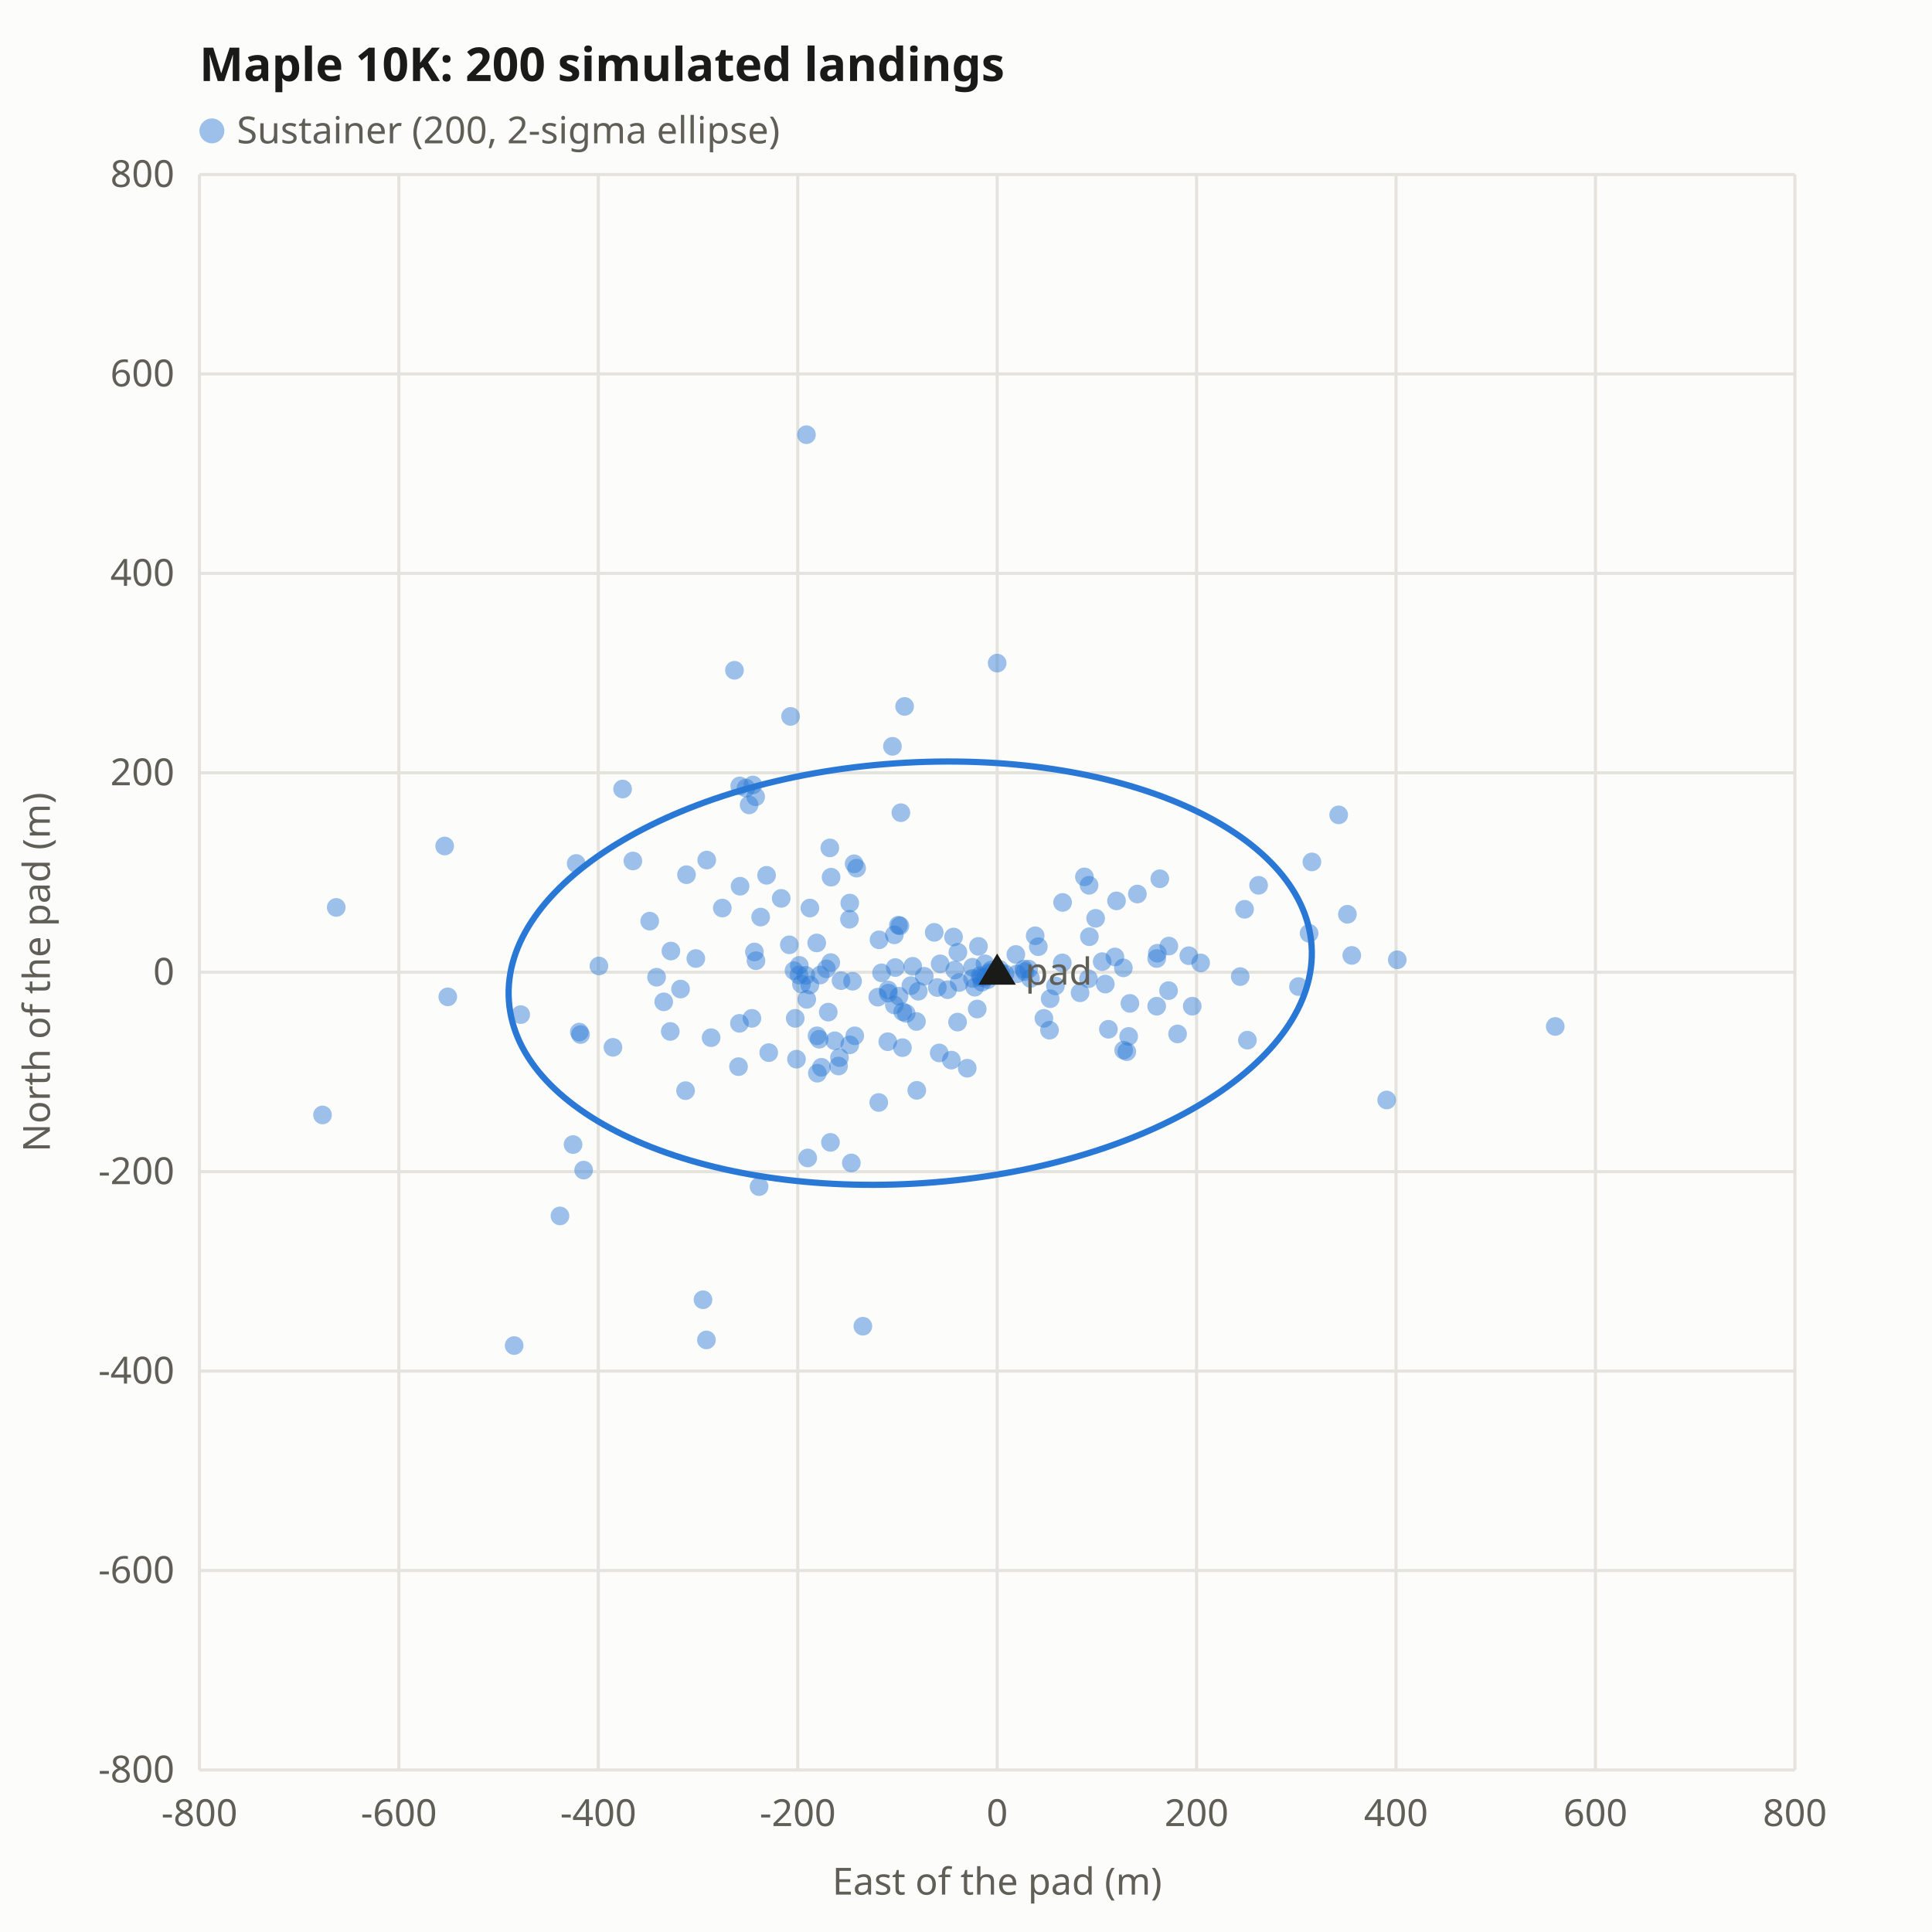
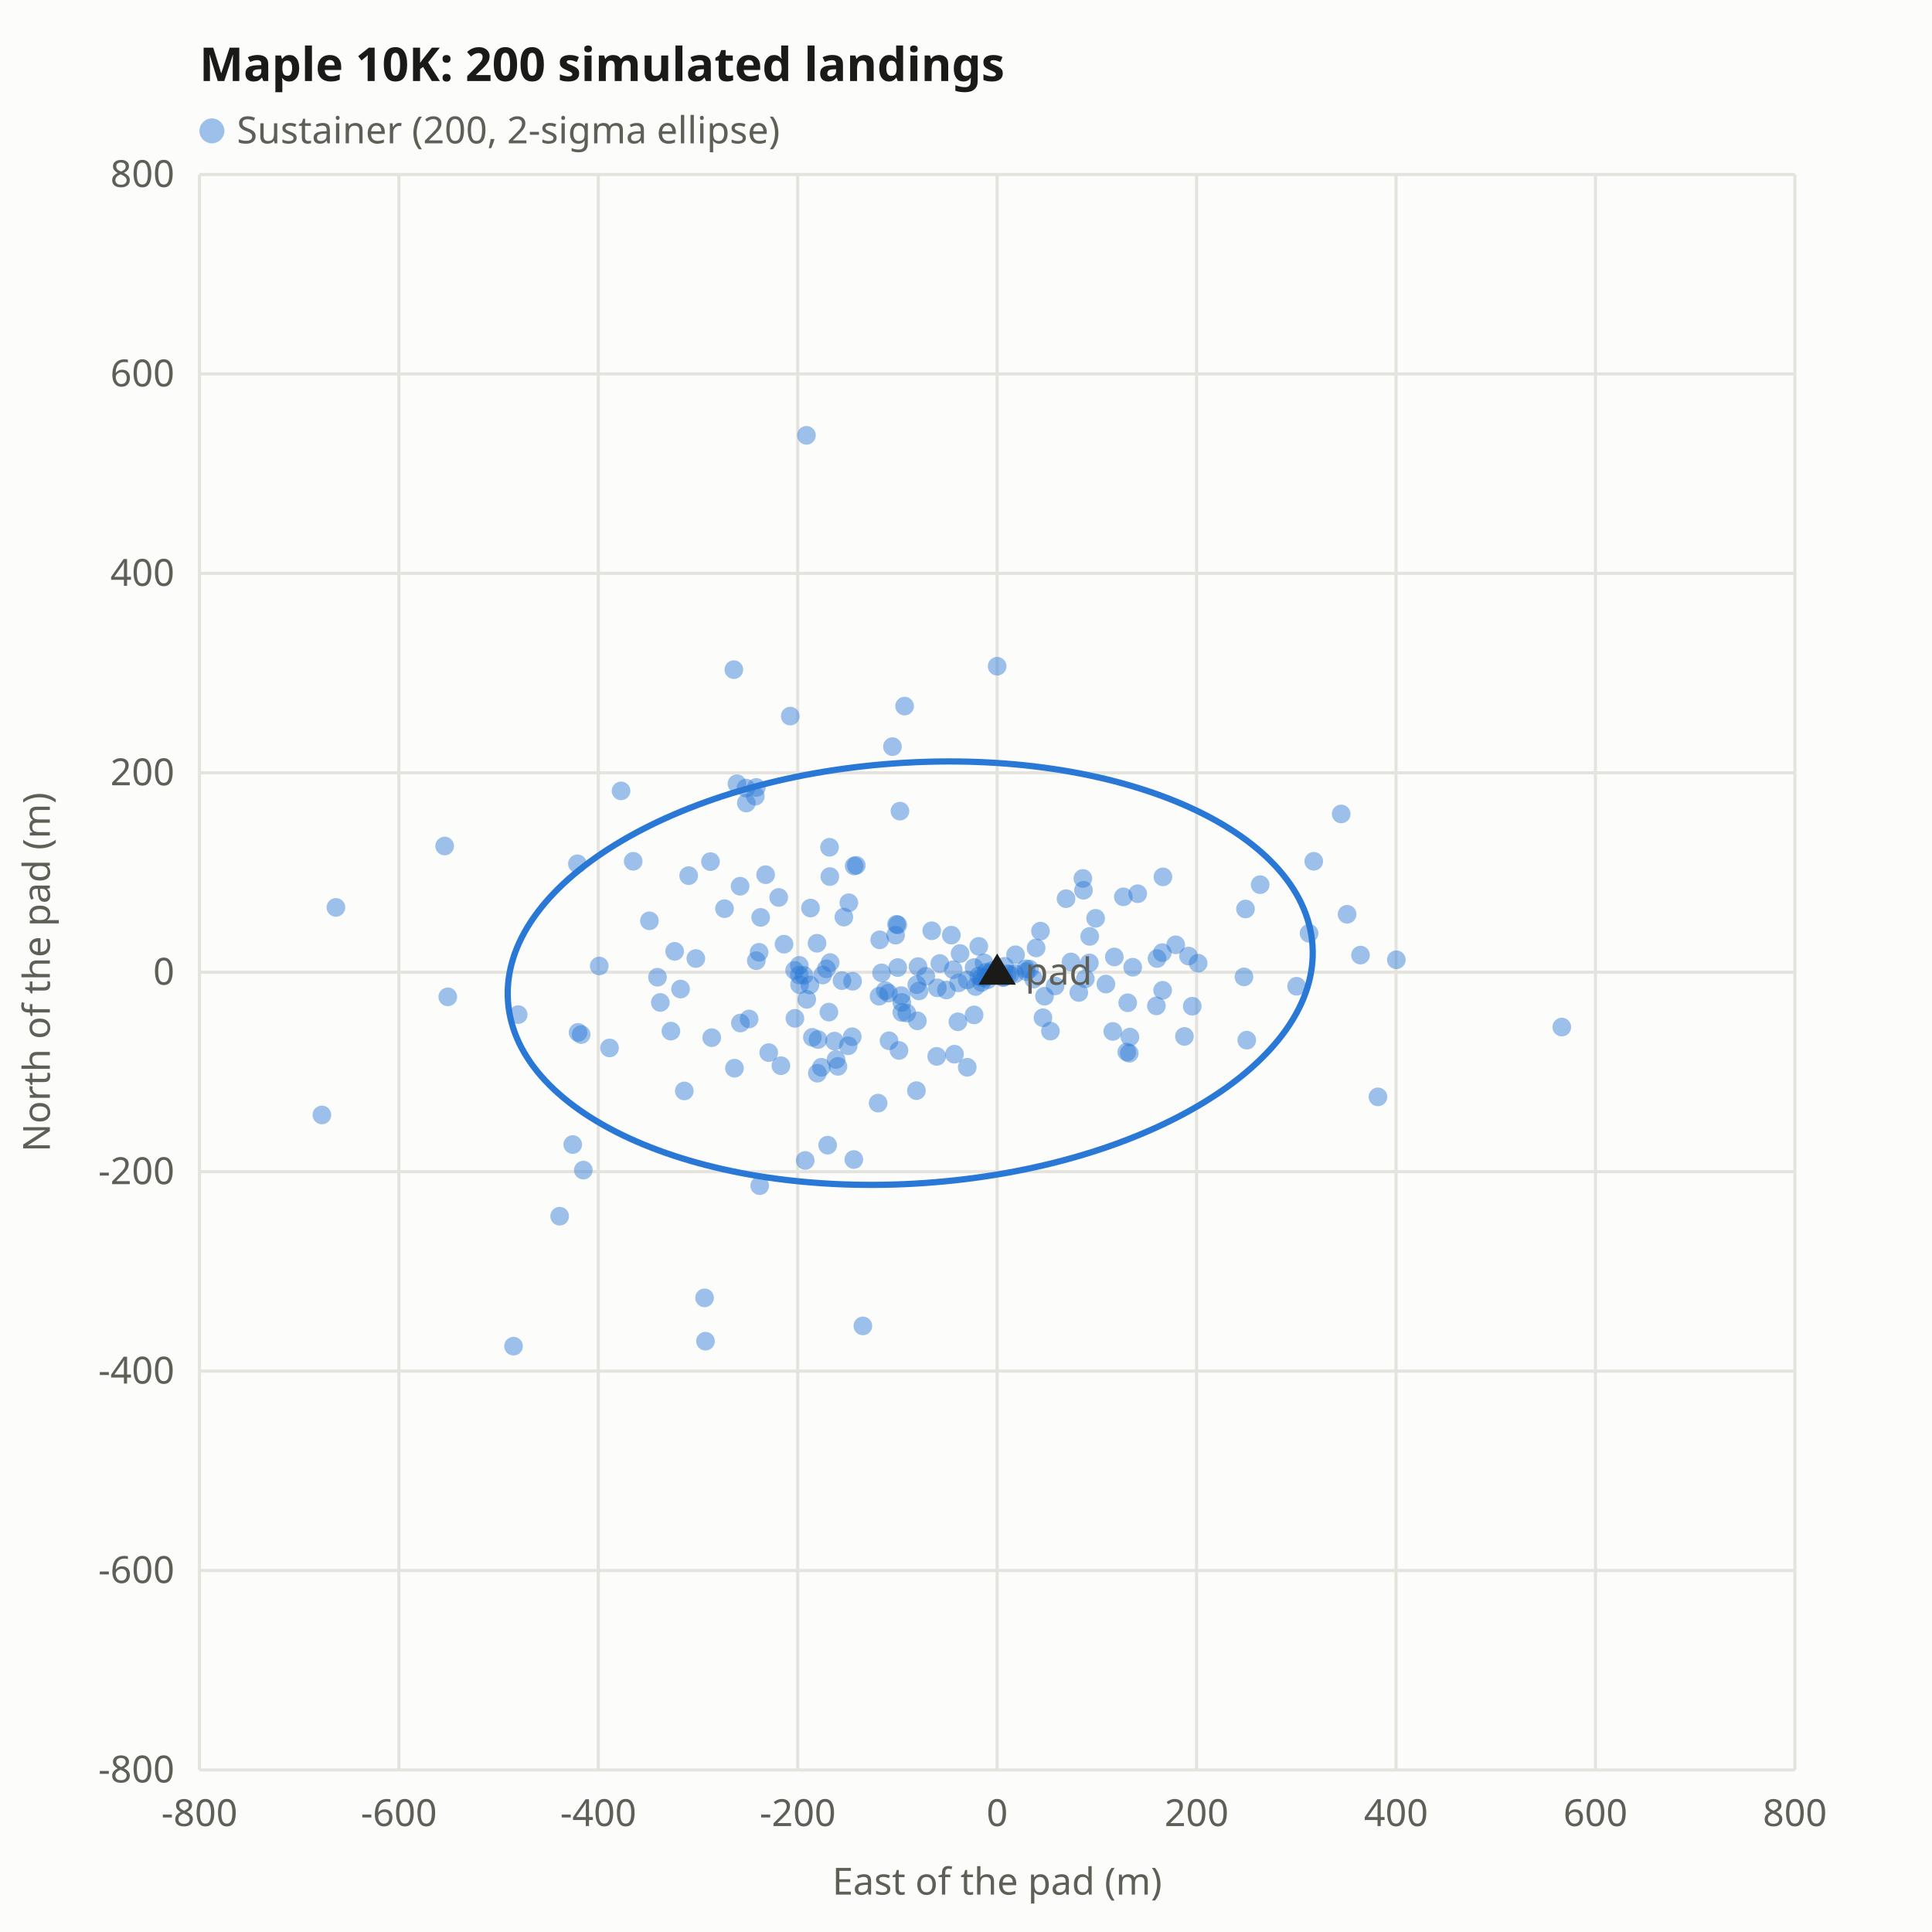
<svg xmlns="http://www.w3.org/2000/svg" viewBox="0 0 620 620" width="620" height="620" role="img" aria-label="Maple 10K: 200 simulated landings">
  <style>
.bg{fill:#fcfcfb}.grid{stroke:#e4e3de;stroke-width:1}.axis{stroke:#b8b7ae;stroke-width:1}.t1{fill:#1a1a19;font:600 15px system-ui,sans-serif}.t2{fill:#5f5e57;font:12px system-ui,sans-serif}.p0{fill:#2a78d6;fill-opacity:.45}.p1{fill:#d9480f;fill-opacity:.45}.e0{fill:none;stroke:#2a78d6;stroke-width:2}.e1{fill:none;stroke:#d9480f;stroke-width:2;stroke-dasharray:5 3}.pad{fill:#1a1a19}
@media (prefers-color-scheme: dark){.bg{fill:#1a1a19}.grid{stroke:#34332f}.axis{stroke:#5f5e57}.t1{fill:#ffffff}.t2{fill:#c3c2b7}.p0{fill:#3987e5}.p1{fill:#f08c4f}.e0{stroke:#3987e5}.e1{stroke:#f08c4f}.pad{fill:#ffffff}}
</style>
  <rect class="bg" width="620" height="620" />
  <text class="t1" x="64" y="26">Maple 10K: 200 simulated landings</text>
  <line class="grid" x1="64.0" x2="64.0" y1="56" y2="568.0" />
  <line class="grid" x1="64" x2="576.0" y1="568.0" y2="568.0" />
  <text class="t2" x="64.0" y="586.0" text-anchor="middle">-800</text>
  <text class="t2" x="56" y="572.0" text-anchor="end">-800</text>
  <line class="grid" x1="128.0" x2="128.0" y1="56" y2="568.0" />
  <line class="grid" x1="64" x2="576.0" y1="504.0" y2="504.0" />
  <text class="t2" x="128.0" y="586.0" text-anchor="middle">-600</text>
  <text class="t2" x="56" y="508.0" text-anchor="end">-600</text>
  <line class="grid" x1="192.0" x2="192.0" y1="56" y2="568.0" />
  <line class="grid" x1="64" x2="576.0" y1="440.0" y2="440.0" />
  <text class="t2" x="192.0" y="586.0" text-anchor="middle">-400</text>
  <text class="t2" x="56" y="444.0" text-anchor="end">-400</text>
  <line class="grid" x1="256.0" x2="256.0" y1="56" y2="568.0" />
  <line class="grid" x1="64" x2="576.0" y1="376.0" y2="376.0" />
  <text class="t2" x="256.0" y="586.0" text-anchor="middle">-200</text>
  <text class="t2" x="56" y="380.0" text-anchor="end">-200</text>
  <line class="grid" x1="320.0" x2="320.0" y1="56" y2="568.0" />
  <line class="grid" x1="64" x2="576.0" y1="312.0" y2="312.0" />
  <text class="t2" x="320.0" y="586.0" text-anchor="middle">0</text>
  <text class="t2" x="56" y="316.0" text-anchor="end">0</text>
  <line class="grid" x1="384.0" x2="384.0" y1="56" y2="568.0" />
  <line class="grid" x1="64" x2="576.0" y1="248.0" y2="248.0" />
  <text class="t2" x="384.0" y="586.0" text-anchor="middle">200</text>
  <text class="t2" x="56" y="252.0" text-anchor="end">200</text>
  <line class="grid" x1="448.0" x2="448.0" y1="56" y2="568.0" />
  <line class="grid" x1="64" x2="576.0" y1="184.0" y2="184.0" />
  <text class="t2" x="448.0" y="586.0" text-anchor="middle">400</text>
  <text class="t2" x="56" y="188.0" text-anchor="end">400</text>
  <line class="grid" x1="512.0" x2="512.0" y1="56" y2="568.0" />
  <line class="grid" x1="64" x2="576.0" y1="120.0" y2="120.0" />
  <text class="t2" x="512.0" y="586.0" text-anchor="middle">600</text>
  <text class="t2" x="56" y="124.0" text-anchor="end">600</text>
  <line class="grid" x1="576.0" x2="576.0" y1="56" y2="568.0" />
  <line class="grid" x1="64" x2="576.0" y1="56.0" y2="56.0" />
  <text class="t2" x="576.0" y="586.0" text-anchor="middle">800</text>
  <text class="t2" x="56" y="60.0" text-anchor="end">800</text>
  <text class="t2" x="320.0" y="608" text-anchor="middle">East of the pad (m)</text>
  <text class="t2" transform="translate(16 312.0) rotate(-90)" text-anchor="middle">North of the pad (m)</text>
-   <circle class="p0" cx="403.9" cy="284.1" r="3" />
-   <circle class="p0" cx="263.2" cy="312.9" r="3" />
-   <circle class="p0" cx="237.3" cy="328.4" r="3" />
-   <circle class="p0" cx="314.0" cy="303.7" r="3" />
-   <circle class="p0" cx="259.2" cy="371.6" r="3" />
-   <circle class="p0" cx="362.2" cy="332.6" r="3" />
-   <circle class="p0" cx="107.9" cy="291.2" r="3" />
-   <circle class="p0" cx="375.0" cy="317.9" r="3" />
-   <circle class="p0" cx="360.6" cy="337.0" r="3" />
-   <circle class="p0" cx="433.8" cy="306.6" r="3" />
-   <circle class="p0" cx="314.5" cy="313.1" r="3" />
-   <circle class="p0" cx="320.5" cy="312.4" r="3" />
-   <circle class="p0" cx="215.3" cy="305.2" r="3" />
-   <circle class="p0" cx="292.9" cy="310.1" r="3" />
-   <circle class="p0" cx="330.7" cy="314.0" r="3" />
-   <circle class="p0" cx="337.0" cy="320.5" r="3" />
-   <circle class="p0" cx="320.0" cy="212.8" r="3" />
-   <circle class="p0" cx="320.1" cy="312.7" r="3" />
-   <circle class="p0" cx="253.3" cy="303.2" r="3" />
+   <circle class="p0" cx="404.4" cy="283.9" r="3" />
+   <circle class="p0" cx="264.0" cy="312.9" r="3" />
+   <circle class="p0" cx="237.6" cy="328.3" r="3" />
+   <circle class="p0" cx="314.1" cy="303.7" r="3" />
+   <circle class="p0" cx="258.4" cy="372.4" r="3" />
+   <circle class="p0" cx="362.6" cy="332.8" r="3" />
+   <circle class="p0" cx="107.8" cy="291.2" r="3" />
+   <circle class="p0" cx="373.1" cy="317.8" r="3" />
+   <circle class="p0" cx="361.6" cy="337.6" r="3" />
+   <circle class="p0" cx="436.6" cy="306.5" r="3" />
+   <circle class="p0" cx="314.1" cy="313.2" r="3" />
+   <circle class="p0" cx="320.1" cy="312.3" r="3" />
+   <circle class="p0" cx="216.5" cy="305.3" r="3" />
+   <circle class="p0" cx="294.6" cy="310.2" r="3" />
+   <circle class="p0" cx="331.7" cy="314.2" r="3" />
+   <circle class="p0" cx="335.2" cy="319.7" r="3" />
+   <circle class="p0" cx="320.0" cy="213.8" r="3" />
+   <circle class="p0" cx="321.8" cy="313.7" r="3" />
+   <circle class="p0" cx="251.6" cy="303.0" r="3" />
  <circle class="p0" cx="262.3" cy="344.4" r="3" />
-   <circle class="p0" cx="301.7" cy="309.3" r="3" />
+   <circle class="p0" cx="301.6" cy="309.2" r="3" />
  <circle class="p0" cx="259.9" cy="316.1" r="3" />
-   <circle class="p0" cx="313.6" cy="323.8" r="3" />
-   <circle class="p0" cx="290.3" cy="226.7" r="3" />
-   <circle class="p0" cx="240.4" cy="258.3" r="3" />
+   <circle class="p0" cx="312.6" cy="325.7" r="3" />
+   <circle class="p0" cx="290.3" cy="226.6" r="3" />
+   <circle class="p0" cx="239.5" cy="257.7" r="3" />
  <circle class="p0" cx="258.9" cy="320.7" r="3" />
-   <circle class="p0" cx="307.8" cy="315.3" r="3" />
-   <circle class="p0" cx="237.0" cy="342.3" r="3" />
-   <circle class="p0" cx="259.9" cy="291.4" r="3" />
-   <circle class="p0" cx="288.8" cy="297.1" r="3" />
-   <circle class="p0" cx="381.5" cy="306.7" r="3" />
-   <circle class="p0" cx="186.3" cy="332.0" r="3" />
-   <circle class="p0" cx="341.0" cy="289.6" r="3" />
-   <circle class="p0" cx="258.6" cy="313.0" r="3" />
+   <circle class="p0" cx="307.6" cy="315.4" r="3" />
+   <circle class="p0" cx="235.7" cy="342.8" r="3" />
+   <circle class="p0" cx="260.1" cy="291.4" r="3" />
+   <circle class="p0" cx="287.7" cy="296.6" r="3" />
+   <circle class="p0" cx="381.4" cy="306.8" r="3" />
+   <circle class="p0" cx="186.5" cy="332.0" r="3" />
+   <circle class="p0" cx="342.1" cy="288.4" r="3" />
+   <circle class="p0" cx="258.0" cy="313.0" r="3" />
  <circle class="p0" cx="382.6" cy="322.9" r="3" />
  <circle class="p0" cx="265.2" cy="310.9" r="3" />
-   <circle class="p0" cx="192.2" cy="310.0" r="3" />
-   <circle class="p0" cx="243.6" cy="380.8" r="3" />
-   <circle class="p0" cx="285.0" cy="317.7" r="3" />
-   <circle class="p0" cx="358.3" cy="289.1" r="3" />
-   <circle class="p0" cx="338.7" cy="316.4" r="3" />
+   <circle class="p0" cx="192.3" cy="310.0" r="3" />
+   <circle class="p0" cx="243.8" cy="380.5" r="3" />
+   <circle class="p0" cx="284.1" cy="317.9" r="3" />
+   <circle class="p0" cx="360.5" cy="287.8" r="3" />
+   <circle class="p0" cx="338.6" cy="316.4" r="3" />
  <circle class="p0" cx="317.0" cy="314.4" r="3" />
  <circle class="p0" cx="320.5" cy="312.6" r="3" />
-   <circle class="p0" cx="336.8" cy="330.6" r="3" />
-   <circle class="p0" cx="320.0" cy="312.6" r="3" />
-   <circle class="p0" cx="282.0" cy="353.8" r="3" />
+   <circle class="p0" cx="337.1" cy="330.9" r="3" />
+   <circle class="p0" cx="322.2" cy="313.6" r="3" />
+   <circle class="p0" cx="281.8" cy="354.0" r="3" />
  <circle class="p0" cx="351.6" cy="294.7" r="3" />
-   <circle class="p0" cx="315.1" cy="315.2" r="3" />
-   <circle class="p0" cx="333.2" cy="303.8" r="3" />
-   <circle class="p0" cx="242.1" cy="305.5" r="3" />
-   <circle class="p0" cx="499.1" cy="329.4" r="3" />
-   <circle class="p0" cx="265.8" cy="324.8" r="3" />
-   <circle class="p0" cx="272.6" cy="295.0" r="3" />
-   <circle class="p0" cx="348.0" cy="281.4" r="3" />
-   <circle class="p0" cx="292.3" cy="316.3" r="3" />
+   <circle class="p0" cx="315.0" cy="315.3" r="3" />
+   <circle class="p0" cx="332.5" cy="304.2" r="3" />
+   <circle class="p0" cx="243.6" cy="305.6" r="3" />
+   <circle class="p0" cx="501.2" cy="329.6" r="3" />
+   <circle class="p0" cx="266.0" cy="324.8" r="3" />
+   <circle class="p0" cx="270.8" cy="294.3" r="3" />
+   <circle class="p0" cx="347.5" cy="281.9" r="3" />
+   <circle class="p0" cx="294.2" cy="316.0" r="3" />
  <circle class="p0" cx="420.1" cy="299.5" r="3" />
-   <circle class="p0" cx="318.3" cy="312.2" r="3" />
-   <circle class="p0" cx="328.6" cy="311.0" r="3" />
-   <circle class="p0" cx="330.1" cy="311.0" r="3" />
-   <circle class="p0" cx="273.2" cy="373.2" r="3" />
-   <circle class="p0" cx="332.2" cy="300.3" r="3" />
-   <circle class="p0" cx="210.7" cy="313.6" r="3" />
-   <circle class="p0" cx="187.3" cy="375.5" r="3" />
-   <circle class="p0" cx="361.6" cy="337.5" r="3" />
-   <circle class="p0" cx="287.3" cy="310.5" r="3" />
-   <circle class="p0" cx="237.4" cy="252.2" r="3" />
-   <circle class="p0" cx="276.9" cy="425.6" r="3" />
-   <circle class="p0" cx="326.4" cy="312.5" r="3" />
+   <circle class="p0" cx="317.7" cy="312.2" r="3" />
+   <circle class="p0" cx="329.2" cy="310.9" r="3" />
+   <circle class="p0" cx="330.4" cy="311.0" r="3" />
+   <circle class="p0" cx="274.0" cy="372.1" r="3" />
+   <circle class="p0" cx="333.9" cy="298.8" r="3" />
+   <circle class="p0" cx="211.0" cy="313.6" r="3" />
+   <circle class="p0" cx="187.2" cy="375.5" r="3" />
+   <circle class="p0" cx="362.4" cy="338.0" r="3" />
+   <circle class="p0" cx="288.1" cy="310.5" r="3" />
+   <circle class="p0" cx="236.5" cy="251.5" r="3" />
+   <circle class="p0" cx="276.9" cy="425.5" r="3" />
+   <circle class="p0" cx="325.7" cy="312.5" r="3" />
  <circle class="p0" cx="223.3" cy="307.6" r="3" />
-   <circle class="p0" cx="257.2" cy="315.8" r="3" />
-   <circle class="p0" cx="256.4" cy="312.9" r="3" />
-   <circle class="p0" cx="306.0" cy="300.7" r="3" />
-   <circle class="p0" cx="258.8" cy="139.5" r="3" />
-   <circle class="p0" cx="416.7" cy="316.6" r="3" />
-   <circle class="p0" cx="272.7" cy="289.8" r="3" />
-   <circle class="p0" cx="244.1" cy="294.3" r="3" />
-   <circle class="p0" cx="372.2" cy="282.0" r="3" />
-   <circle class="p0" cx="241.6" cy="251.9" r="3" />
+   <circle class="p0" cx="256.6" cy="316.0" r="3" />
+   <circle class="p0" cx="256.5" cy="312.9" r="3" />
+   <circle class="p0" cx="305.3" cy="300.1" r="3" />
+   <circle class="p0" cx="258.8" cy="139.7" r="3" />
+   <circle class="p0" cx="416.1" cy="316.5" r="3" />
+   <circle class="p0" cx="272.4" cy="289.7" r="3" />
+   <circle class="p0" cx="244.1" cy="294.4" r="3" />
+   <circle class="p0" cx="373.2" cy="281.4" r="3" />
+   <circle class="p0" cx="242.7" cy="252.7" r="3" />
  <circle class="p0" cx="282.9" cy="312.2" r="3" />
-   <circle class="p0" cx="335.0" cy="326.8" r="3" />
-   <circle class="p0" cx="371.2" cy="322.9" r="3" />
-   <circle class="p0" cx="301.4" cy="337.9" r="3" />
-   <circle class="p0" cx="220.0" cy="350.0" r="3" />
-   <circle class="p0" cx="349.6" cy="300.6" r="3" />
+   <circle class="p0" cx="334.7" cy="326.6" r="3" />
+   <circle class="p0" cx="371.1" cy="322.8" r="3" />
+   <circle class="p0" cx="300.6" cy="339.0" r="3" />
+   <circle class="p0" cx="219.6" cy="350.1" r="3" />
+   <circle class="p0" cx="349.7" cy="300.5" r="3" />
  <circle class="p0" cx="263.6" cy="342.5" r="3" />
-   <circle class="p0" cx="316.3" cy="313.6" r="3" />
-   <circle class="p0" cx="354.7" cy="315.8" r="3" />
-   <circle class="p0" cx="228.2" cy="333.0" r="3" />
+   <circle class="p0" cx="316.2" cy="313.7" r="3" />
+   <circle class="p0" cx="354.9" cy="315.8" r="3" />
+   <circle class="p0" cx="228.4" cy="333.0" r="3" />
  <circle class="p0" cx="143.7" cy="319.9" r="3" />
-   <circle class="p0" cx="274.3" cy="332.4" r="3" />
-   <circle class="p0" cx="167.1" cy="325.6" r="3" />
-   <circle class="p0" cx="266.3" cy="272.1" r="3" />
-   <circle class="p0" cx="307.4" cy="305.6" r="3" />
-   <circle class="p0" cx="250.7" cy="288.3" r="3" />
-   <circle class="p0" cx="307.3" cy="328.0" r="3" />
-   <circle class="p0" cx="319.8" cy="311.6" r="3" />
+   <circle class="p0" cx="273.5" cy="332.7" r="3" />
+   <circle class="p0" cx="166.3" cy="325.6" r="3" />
+   <circle class="p0" cx="266.2" cy="271.9" r="3" />
+   <circle class="p0" cx="308.1" cy="306.0" r="3" />
+   <circle class="p0" cx="249.9" cy="288.0" r="3" />
+   <circle class="p0" cx="307.4" cy="327.9" r="3" />
+   <circle class="p0" cx="318.1" cy="312.5" r="3" />
  <circle class="p0" cx="237.5" cy="284.4" r="3" />
-   <circle class="p0" cx="235.7" cy="215.1" r="3" />
-   <circle class="p0" cx="281.7" cy="320.0" r="3" />
-   <circle class="p0" cx="272.7" cy="335.3" r="3" />
+   <circle class="p0" cx="235.5" cy="214.9" r="3" />
+   <circle class="p0" cx="282.1" cy="319.7" r="3" />
+   <circle class="p0" cx="272.2" cy="335.6" r="3" />
  <circle class="p0" cx="142.7" cy="271.5" r="3" />
-   <circle class="p0" cx="326.0" cy="306.3" r="3" />
-   <circle class="p0" cx="299.8" cy="299.2" r="3" />
-   <circle class="p0" cx="365.0" cy="286.9" r="3" />
-   <circle class="p0" cx="288.5" cy="319.7" r="3" />
-   <circle class="p0" cx="287.0" cy="322.5" r="3" />
-   <circle class="p0" cx="255.6" cy="339.9" r="3" />
-   <circle class="p0" cx="282.1" cy="301.6" r="3" />
-   <circle class="p0" cx="375.1" cy="303.6" r="3" />
-   <circle class="p0" cx="253.7" cy="229.9" r="3" />
-   <circle class="p0" cx="310.4" cy="342.8" r="3" />
-   <circle class="p0" cx="349.3" cy="314.1" r="3" />
+   <circle class="p0" cx="325.9" cy="306.4" r="3" />
+   <circle class="p0" cx="299.0" cy="298.7" r="3" />
+   <circle class="p0" cx="365.1" cy="286.8" r="3" />
+   <circle class="p0" cx="289.2" cy="319.5" r="3" />
+   <circle class="p0" cx="289.4" cy="321.7" r="3" />
+   <circle class="p0" cx="250.6" cy="342.0" r="3" />
+   <circle class="p0" cx="282.3" cy="301.6" r="3" />
+   <circle class="p0" cx="377.3" cy="303.2" r="3" />
+   <circle class="p0" cx="253.6" cy="229.8" r="3" />
+   <circle class="p0" cx="310.4" cy="342.5" r="3" />
+   <circle class="p0" cx="348.3" cy="314.1" r="3" />
  <circle class="p0" cx="285.1" cy="318.7" r="3" />
-   <circle class="p0" cx="269.9" cy="314.7" r="3" />
-   <circle class="p0" cx="314.9" cy="313.7" r="3" />
-   <circle class="p0" cx="294.7" cy="318.1" r="3" />
-   <circle class="p0" cx="199.8" cy="253.2" r="3" />
-   <circle class="p0" cx="398.0" cy="313.4" r="3" />
+   <circle class="p0" cx="270.2" cy="314.7" r="3" />
+   <circle class="p0" cx="315.0" cy="313.7" r="3" />
+   <circle class="p0" cx="294.9" cy="318.0" r="3" />
+   <circle class="p0" cx="199.3" cy="253.8" r="3" />
+   <circle class="p0" cx="399.2" cy="313.5" r="3" />
  <circle class="p0" cx="256.5" cy="309.8" r="3" />
-   <circle class="p0" cx="242.6" cy="308.3" r="3" />
-   <circle class="p0" cx="287.0" cy="300.0" r="3" />
-   <circle class="p0" cx="215.1" cy="331.0" r="3" />
-   <circle class="p0" cx="269.4" cy="339.4" r="3" />
+   <circle class="p0" cx="242.7" cy="308.3" r="3" />
+   <circle class="p0" cx="287.4" cy="300.1" r="3" />
+   <circle class="p0" cx="215.3" cy="330.9" r="3" />
+   <circle class="p0" cx="268.3" cy="340.0" r="3" />
  <circle class="p0" cx="246.7" cy="337.8" r="3" />
-   <circle class="p0" cx="294.2" cy="349.9" r="3" />
+   <circle class="p0" cx="294.1" cy="350.0" r="3" />
  <circle class="p0" cx="218.4" cy="317.4" r="3" />
-   <circle class="p0" cx="254.8" cy="311.5" r="3" />
-   <circle class="p0" cx="316.1" cy="309.3" r="3" />
-   <circle class="p0" cx="321.2" cy="312.3" r="3" />
-   <circle class="p0" cx="353.7" cy="308.6" r="3" />
-   <circle class="p0" cx="432.4" cy="293.4" r="3" />
-   <circle class="p0" cx="203.1" cy="276.3" r="3" />
-   <circle class="p0" cx="300.8" cy="316.9" r="3" />
-   <circle class="p0" cx="340.9" cy="309.0" r="3" />
-   <circle class="p0" cx="349.5" cy="284.1" r="3" />
-   <circle class="p0" cx="226.8" cy="276.0" r="3" />
-   <circle class="p0" cx="318.1" cy="311.3" r="3" />
-   <circle class="p0" cx="304.1" cy="317.6" r="3" />
-   <circle class="p0" cx="328.9" cy="311.8" r="3" />
-   <circle class="p0" cx="312.8" cy="316.8" r="3" />
-   <circle class="p0" cx="266.6" cy="308.9" r="3" />
-   <circle class="p0" cx="421.0" cy="276.6" r="3" />
-   <circle class="p0" cx="196.7" cy="336.1" r="3" />
-   <circle class="p0" cx="269.1" cy="342.1" r="3" />
-   <circle class="p0" cx="185.9" cy="331.2" r="3" />
-   <circle class="p0" cx="262.2" cy="332.4" r="3" />
-   <circle class="p0" cx="255.2" cy="326.8" r="3" />
-   <circle class="p0" cx="305.3" cy="340.2" r="3" />
-   <circle class="p0" cx="357.8" cy="307.1" r="3" />
-   <circle class="p0" cx="266.7" cy="281.5" r="3" />
-   <circle class="p0" cx="274.9" cy="278.6" r="3" />
-   <circle class="p0" cx="225.6" cy="417.1" r="3" />
-   <circle class="p0" cx="208.5" cy="295.6" r="3" />
-   <circle class="p0" cx="226.7" cy="430.0" r="3" />
-   <circle class="p0" cx="289.7" cy="324.7" r="3" />
-   <circle class="p0" cx="377.9" cy="331.8" r="3" />
-   <circle class="p0" cx="306.4" cy="311.3" r="3" />
-   <circle class="p0" cx="312.1" cy="310.4" r="3" />
-   <circle class="p0" cx="312.1" cy="314.0" r="3" />
-   <circle class="p0" cx="289.6" cy="336.2" r="3" />
-   <circle class="p0" cx="246.0" cy="280.9" r="3" />
-   <circle class="p0" cx="103.5" cy="357.8" r="3" />
-   <circle class="p0" cx="385.3" cy="309.0" r="3" />
-   <circle class="p0" cx="179.7" cy="390.2" r="3" />
-   <circle class="p0" cx="322.5" cy="312.5" r="3" />
-   <circle class="p0" cx="213.0" cy="321.5" r="3" />
-   <circle class="p0" cx="371.4" cy="305.9" r="3" />
-   <circle class="p0" cx="274.1" cy="277.2" r="3" />
-   <circle class="p0" cx="355.7" cy="330.3" r="3" />
-   <circle class="p0" cx="317.4" cy="312.1" r="3" />
-   <circle class="p0" cx="294.1" cy="327.8" r="3" />
-   <circle class="p0" cx="242.5" cy="255.7" r="3" />
-   <circle class="p0" cx="262.1" cy="302.6" r="3" />
-   <circle class="p0" cx="284.9" cy="334.3" r="3" />
-   <circle class="p0" cx="362.6" cy="322.0" r="3" />
-   <circle class="p0" cx="183.9" cy="367.3" r="3" />
-   <circle class="p0" cx="231.8" cy="291.4" r="3" />
-   <circle class="p0" cx="266.5" cy="366.6" r="3" />
-   <circle class="p0" cx="448.4" cy="308.0" r="3" />
-   <circle class="p0" cx="290.8" cy="325.2" r="3" />
-   <circle class="p0" cx="296.6" cy="313.3" r="3" />
-   <circle class="p0" cx="286.4" cy="239.5" r="3" />
-   <circle class="p0" cx="429.6" cy="261.5" r="3" />
-   <circle class="p0" cx="241.3" cy="326.8" r="3" />
-   <circle class="p0" cx="360.5" cy="310.6" r="3" />
-   <circle class="p0" cx="346.6" cy="318.6" r="3" />
-   <circle class="p0" cx="371.2" cy="307.6" r="3" />
-   <circle class="p0" cx="267.9" cy="334.0" r="3" />
-   <circle class="p0" cx="220.3" cy="280.7" r="3" />
-   <circle class="p0" cx="165.0" cy="431.8" r="3" />
+   <circle class="p0" cx="255.0" cy="311.4" r="3" />
+   <circle class="p0" cx="315.8" cy="309.0" r="3" />
+   <circle class="p0" cx="323.3" cy="312.5" r="3" />
+   <circle class="p0" cx="349.6" cy="309.0" r="3" />
+   <circle class="p0" cx="432.3" cy="293.4" r="3" />
+   <circle class="p0" cx="203.2" cy="276.4" r="3" />
+   <circle class="p0" cx="300.8" cy="317.0" r="3" />
+   <circle class="p0" cx="343.7" cy="308.7" r="3" />
+   <circle class="p0" cx="347.7" cy="285.7" r="3" />
+   <circle class="p0" cx="228.0" cy="276.5" r="3" />
+   <circle class="p0" cx="318.3" cy="311.5" r="3" />
+   <circle class="p0" cx="303.7" cy="317.7" r="3" />
+   <circle class="p0" cx="329.4" cy="311.8" r="3" />
+   <circle class="p0" cx="313.1" cy="316.6" r="3" />
+   <circle class="p0" cx="266.4" cy="308.9" r="3" />
+   <circle class="p0" cx="421.6" cy="276.4" r="3" />
+   <circle class="p0" cx="195.6" cy="336.3" r="3" />
+   <circle class="p0" cx="268.9" cy="342.2" r="3" />
+   <circle class="p0" cx="185.5" cy="331.3" r="3" />
+   <circle class="p0" cx="260.7" cy="332.9" r="3" />
+   <circle class="p0" cx="255.1" cy="326.8" r="3" />
+   <circle class="p0" cx="306.3" cy="338.3" r="3" />
+   <circle class="p0" cx="357.6" cy="307.1" r="3" />
+   <circle class="p0" cx="266.3" cy="281.3" r="3" />
+   <circle class="p0" cx="274.1" cy="277.9" r="3" />
+   <circle class="p0" cx="226.1" cy="416.5" r="3" />
+   <circle class="p0" cx="208.4" cy="295.5" r="3" />
+   <circle class="p0" cx="226.4" cy="430.4" r="3" />
+   <circle class="p0" cx="289.4" cy="324.9" r="3" />
+   <circle class="p0" cx="380.1" cy="332.6" r="3" />
+   <circle class="p0" cx="305.9" cy="311.2" r="3" />
+   <circle class="p0" cx="312.6" cy="310.5" r="3" />
+   <circle class="p0" cx="310.4" cy="314.5" r="3" />
+   <circle class="p0" cx="288.5" cy="337.1" r="3" />
+   <circle class="p0" cx="245.7" cy="280.7" r="3" />
+   <circle class="p0" cx="103.3" cy="357.8" r="3" />
+   <circle class="p0" cx="384.5" cy="309.1" r="3" />
+   <circle class="p0" cx="179.6" cy="390.3" r="3" />
+   <circle class="p0" cx="324.1" cy="312.7" r="3" />
+   <circle class="p0" cx="211.9" cy="321.7" r="3" />
+   <circle class="p0" cx="373.0" cy="305.7" r="3" />
+   <circle class="p0" cx="274.8" cy="277.7" r="3" />
+   <circle class="p0" cx="357.1" cy="331.0" r="3" />
+   <circle class="p0" cx="316.4" cy="312.0" r="3" />
+   <circle class="p0" cx="294.4" cy="327.6" r="3" />
+   <circle class="p0" cx="242.4" cy="255.5" r="3" />
+   <circle class="p0" cx="262.2" cy="302.7" r="3" />
+   <circle class="p0" cx="285.3" cy="334.0" r="3" />
+   <circle class="p0" cx="361.9" cy="321.8" r="3" />
+   <circle class="p0" cx="183.8" cy="367.3" r="3" />
+   <circle class="p0" cx="232.5" cy="291.6" r="3" />
+   <circle class="p0" cx="265.6" cy="367.5" r="3" />
+   <circle class="p0" cx="448.1" cy="308.0" r="3" />
+   <circle class="p0" cx="291.0" cy="325.1" r="3" />
+   <circle class="p0" cx="297.1" cy="313.3" r="3" />
+   <circle class="p0" cx="286.4" cy="239.6" r="3" />
+   <circle class="p0" cx="430.4" cy="261.2" r="3" />
+   <circle class="p0" cx="240.4" cy="327.0" r="3" />
+   <circle class="p0" cx="363.5" cy="310.4" r="3" />
+   <circle class="p0" cx="346.2" cy="318.5" r="3" />
+   <circle class="p0" cx="371.3" cy="307.6" r="3" />
+   <circle class="p0" cx="267.8" cy="334.1" r="3" />
+   <circle class="p0" cx="221.0" cy="281.0" r="3" />
+   <circle class="p0" cx="164.8" cy="432.0" r="3" />
  <circle class="p0" cx="273.6" cy="314.9" r="3" />
-   <circle class="p0" cx="399.4" cy="291.8" r="3" />
-   <circle class="p0" cx="184.9" cy="277.1" r="3" />
-   <circle class="p0" cx="262.9" cy="333.5" r="3" />
-   <circle class="p0" cx="288.3" cy="296.9" r="3" />
-   <circle class="p0" cx="320.8" cy="311.1" r="3" />
-   <circle class="p0" cx="400.3" cy="333.8" r="3" />
-   <circle class="p0" cx="445.0" cy="353.0" r="3" />
-   <circle class="p0" cx="289.1" cy="260.8" r="3" />
+   <circle class="p0" cx="399.7" cy="291.7" r="3" />
+   <circle class="p0" cx="185.3" cy="277.2" r="3" />
+   <circle class="p0" cx="262.5" cy="333.6" r="3" />
+   <circle class="p0" cx="288.1" cy="296.8" r="3" />
+   <circle class="p0" cx="322.4" cy="310.1" r="3" />
+   <circle class="p0" cx="400.1" cy="333.8" r="3" />
+   <circle class="p0" cx="442.2" cy="352.0" r="3" />
+   <circle class="p0" cx="288.8" cy="260.3" r="3" />
  <circle class="p0" cx="239.4" cy="252.9" r="3" />
-   <ellipse class="e0" cx="292.1" cy="312.3" rx="129.1" ry="67.5" transform="rotate(-3.92 292.1 312.3)" />
+   <ellipse class="e0" cx="292.1" cy="312.3" rx="129.4" ry="67.5" transform="rotate(-3.98 292.1 312.3)" />
  <circle class="p0" cx="68" cy="42" r="4" />
  <text class="t2" x="76" y="46">Sustainer (200, 2-sigma ellipse)</text>
  <path class="pad" d="M320.0 306.0 l6 10 h-12 z" />
  <text class="t2" x="329.0" y="316.0">pad</text>
</svg>
